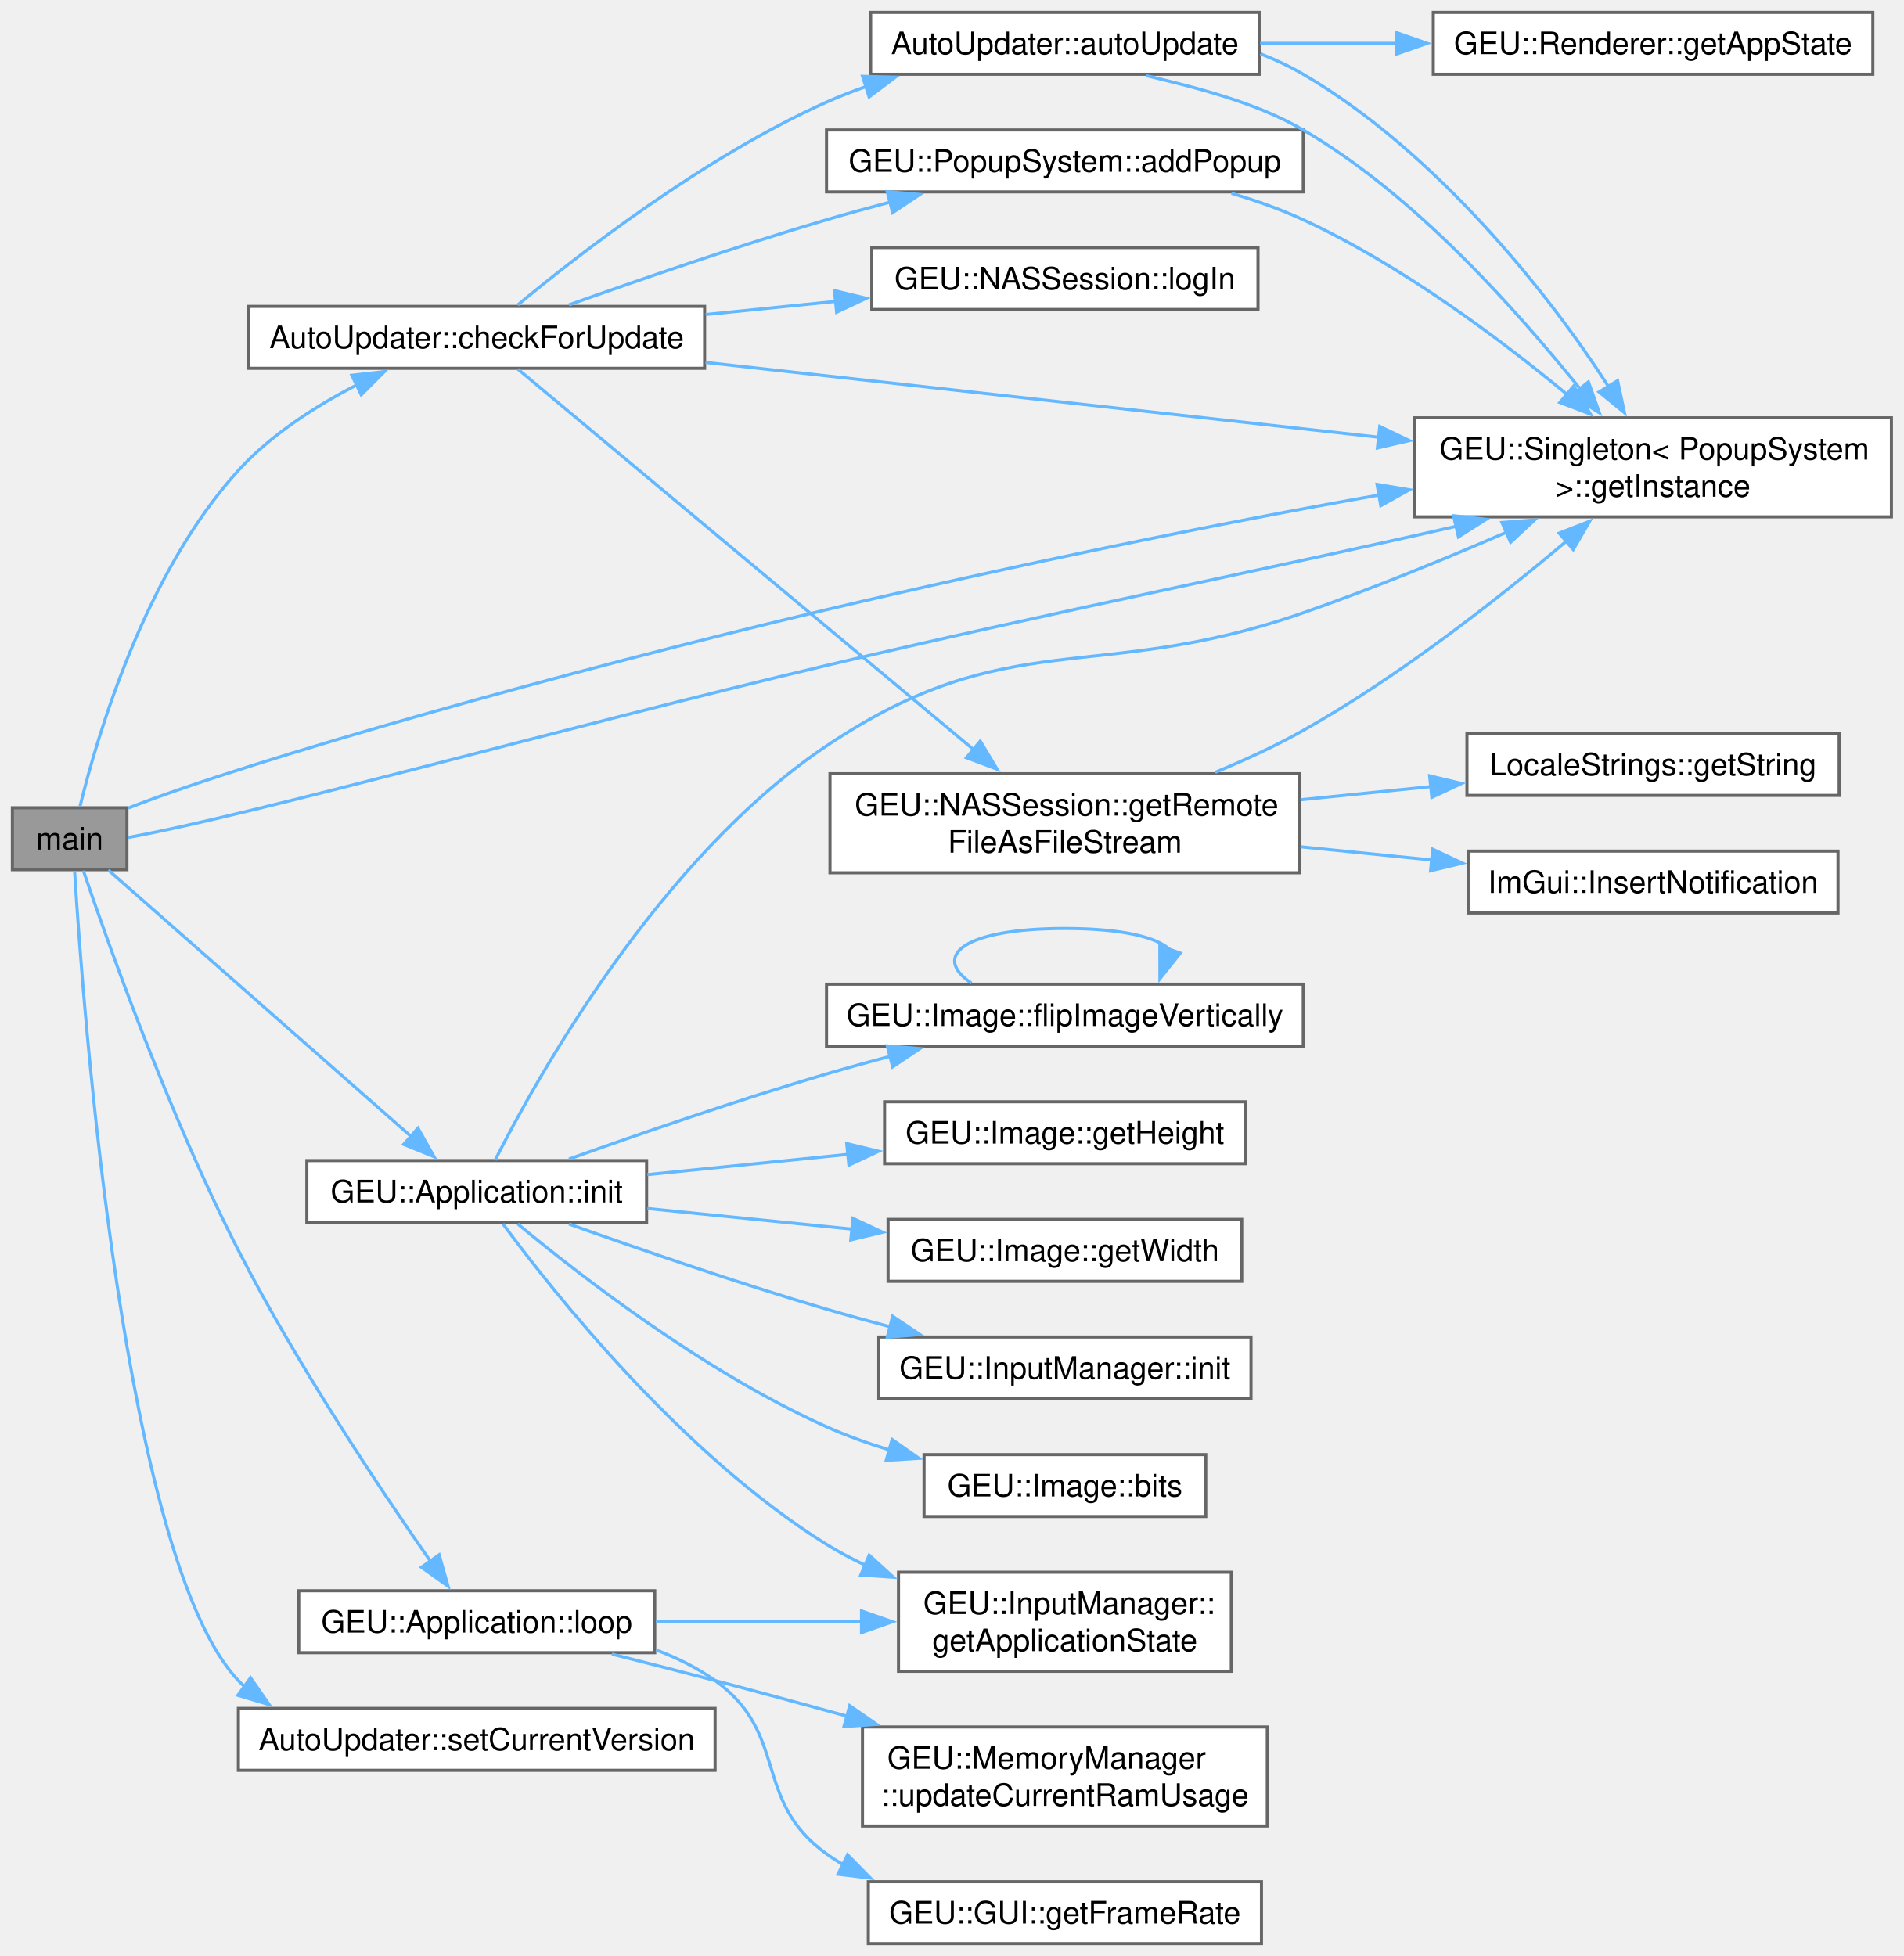
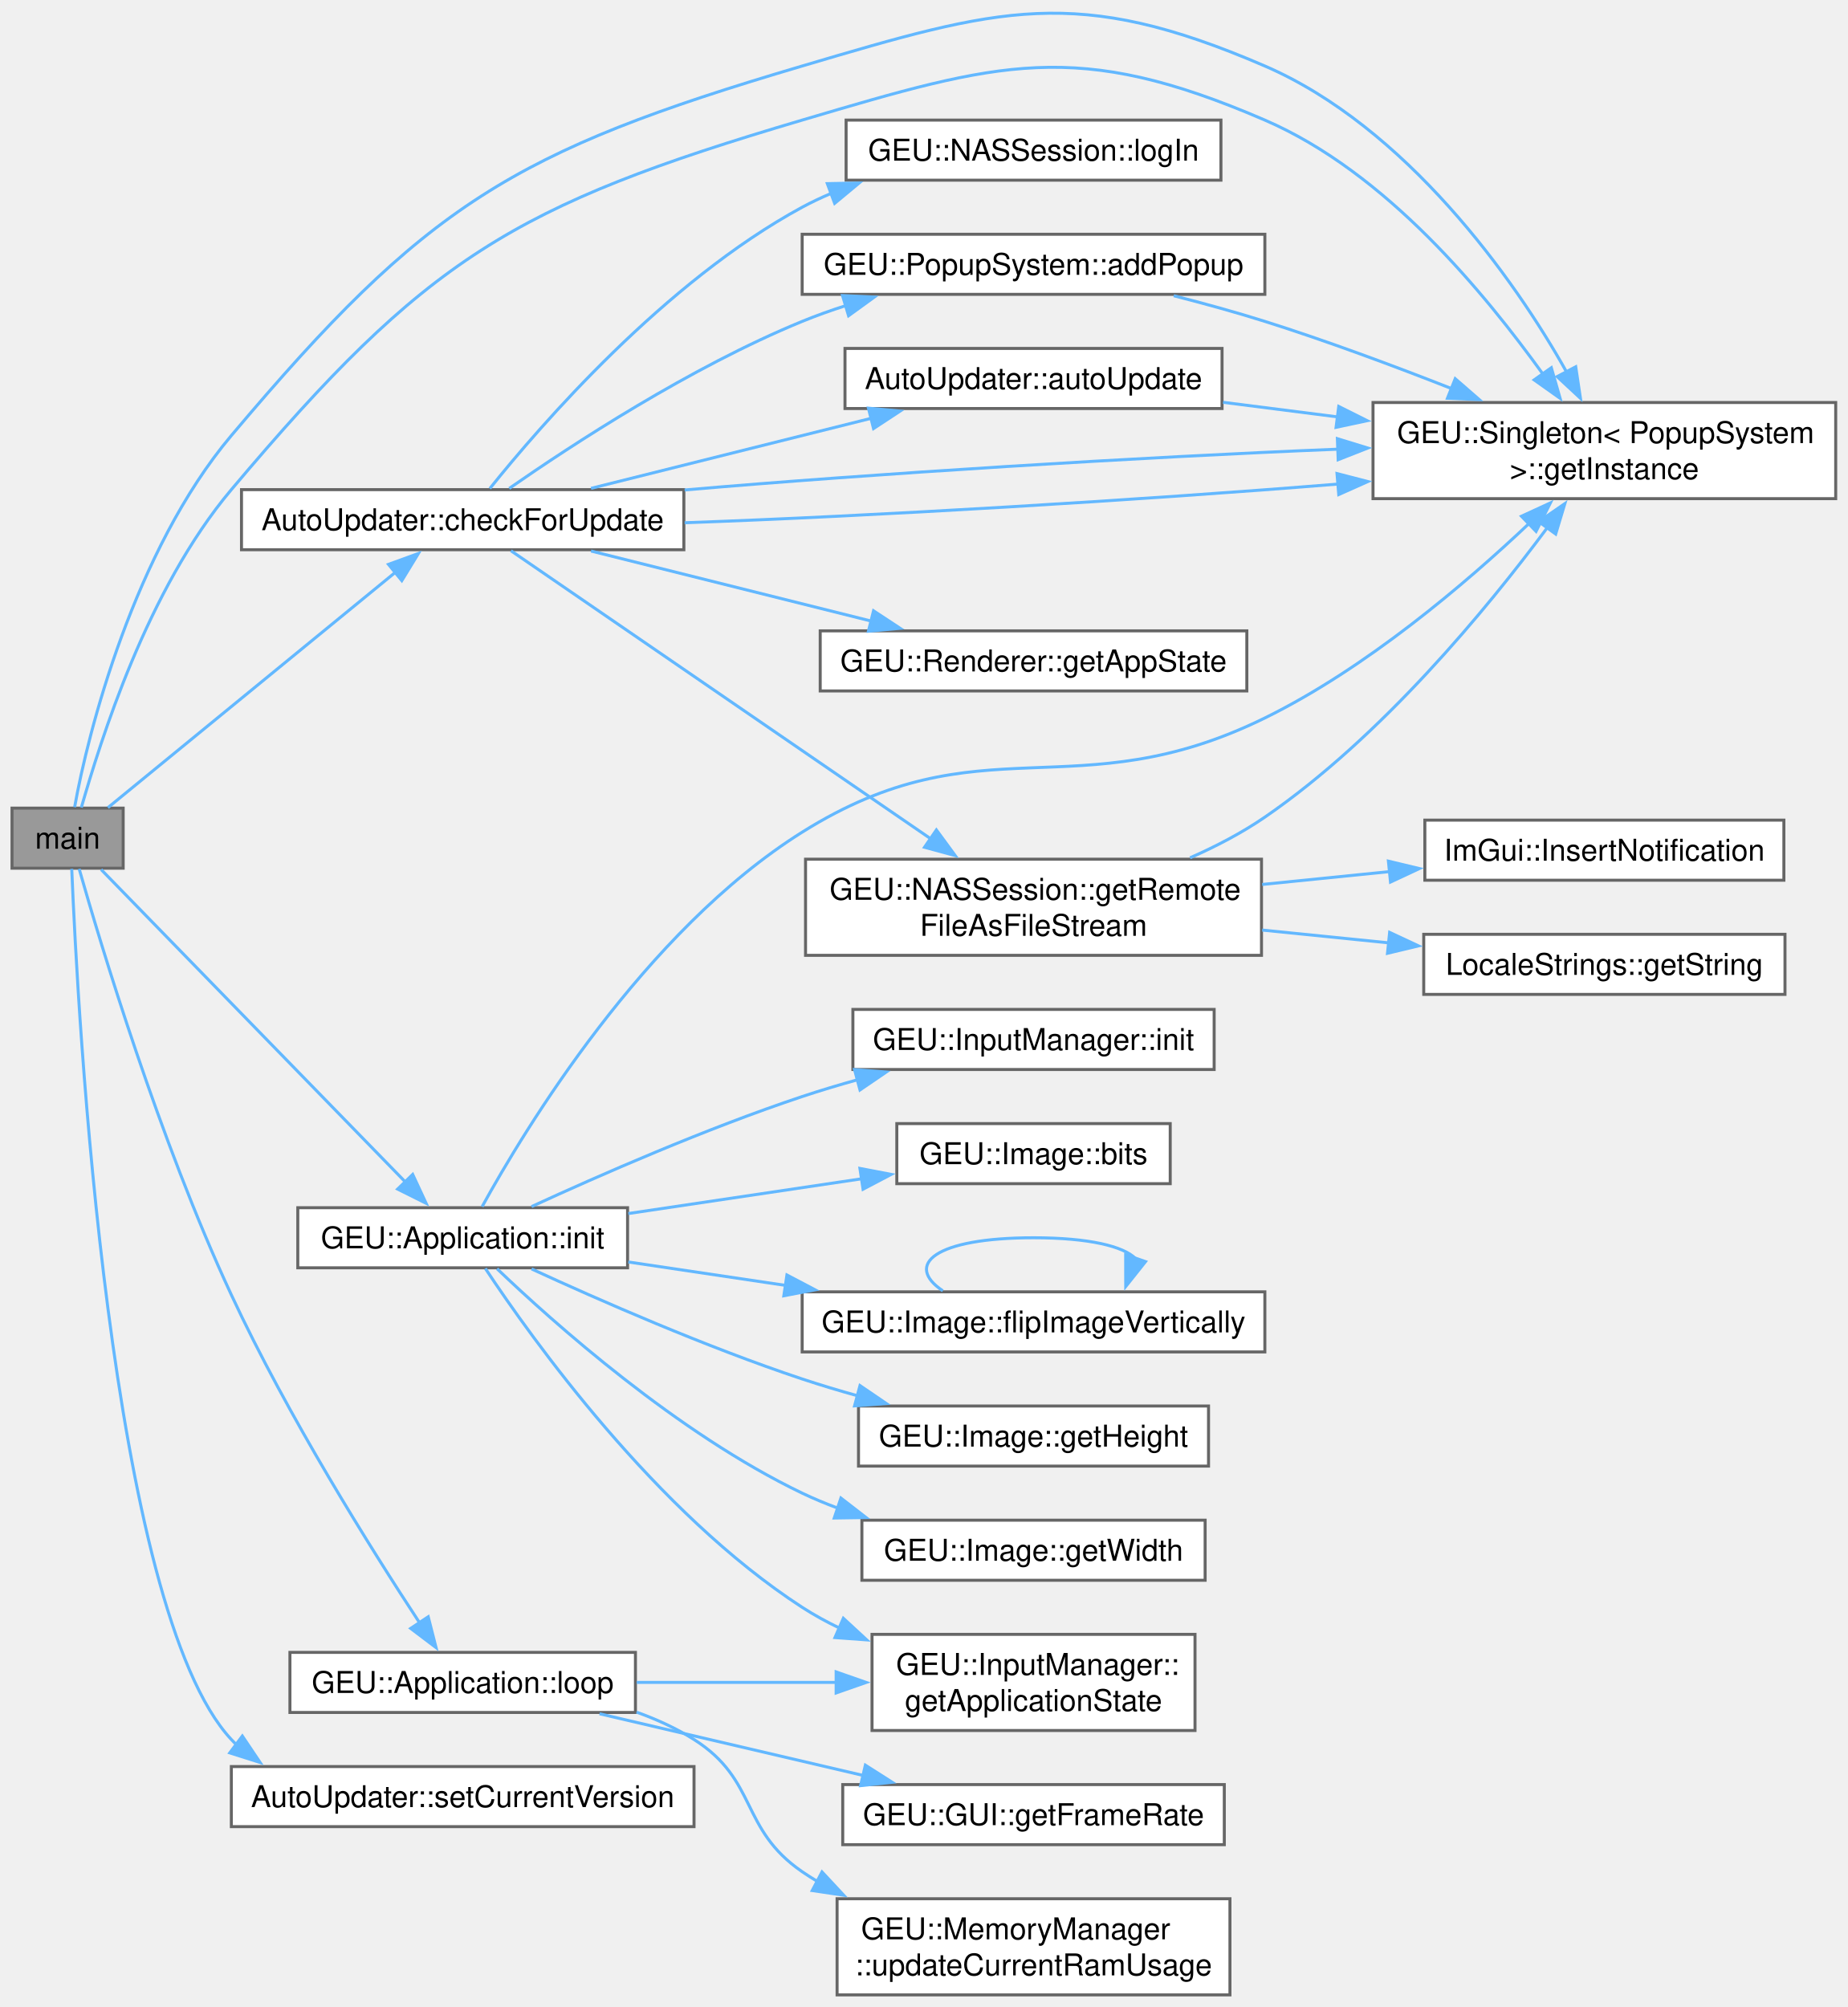
- <svg xmlns="http://www.w3.org/2000/svg" xmlns:xlink="http://www.w3.org/1999/xlink" width="615pt" height="632pt" viewBox="0.00 0.00 615.00 632.00">
-   <g id="graph0" class="graph" transform="scale(1 1) rotate(0) translate(4 628)">
+ <svg xmlns="http://www.w3.org/2000/svg" xmlns:xlink="http://www.w3.org/1999/xlink" width="615pt" height="668pt" viewBox="0.00 0.00 615.00 667.94">
+   <g id="graph0" class="graph" transform="scale(1 1) rotate(0) translate(4 663.94)">
    <g id="Node000001" class="node">
      <g id="a_Node000001">
        <a xlink:title=" ">
-           <polygon fill="#999999" stroke="#666666" points="37,-367 0,-367 0,-347 37,-347 37,-367" />
-           <text text-anchor="middle" x="18.5" y="-353.5" font-family="Helvetica,sans-Serif" font-size="10.00">main</text>
+           <polygon fill="#999999" stroke="#666666" points="37,-395 0,-395 0,-375 37,-375 37,-395" />
+           <text text-anchor="middle" x="18.5" y="-381.5" font-family="Helvetica,sans-Serif" font-size="10.00">main</text>
        </a>
      </g>
    </g>
    <g id="Node000002" class="node">
      <g id="a_Node000002">
-         <a xlink:href="../../da/d03/class_auto_updater.html#addbef684fb89817493a5bbc81c8ef36a" target="_top" xlink:title=" ">
-           <polygon fill="white" stroke="#666666" points="223.62,-529 76.38,-529 76.38,-509 223.62,-509 223.62,-529" />
-           <text text-anchor="middle" x="150" y="-515.5" font-family="Helvetica,sans-Serif" font-size="10.00">AutoUpdater::checkForUpdate</text>
+         <a xlink:href="../../da/d03/class_auto_updater.html#addbef684fb89817493a5bbc81c8ef36a" target="_top" xlink:title="Check for updates in the NAS server.">
+           <polygon fill="white" stroke="#666666" points="223.62,-501 76.38,-501 76.38,-481 223.62,-481 223.62,-501" />
+           <text text-anchor="middle" x="150" y="-487.5" font-family="Helvetica,sans-Serif" font-size="10.00">AutoUpdater::checkForUpdate</text>
        </a>
      </g>
    </g>
    <g id="edge1_Node000001_Node000002" class="edge">
      <g id="a_edge1_Node000001_Node000002">
        <a xlink:title=" ">
-           <path fill="none" stroke="#63b8ff" d="M21.84,-367.45C27.3,-389.79 42.78,-442.86 73,-476 83.58,-487.61 98.04,-496.86 111.51,-503.77" />
-           <polygon fill="#63b8ff" stroke="#63b8ff" points="109.65,-506.75 120.18,-507.93 112.68,-500.44 109.65,-506.75" />
+           <path fill="none" stroke="#63b8ff" d="M31.92,-395.16C54,-413.24 100.35,-451.18 127.64,-473.52" />
+           <polygon fill="#63b8ff" stroke="#63b8ff" points="125.3,-476.13 135.26,-479.75 129.74,-470.71 125.3,-476.13" />
        </a>
      </g>
    </g>
    <g id="Node000004" class="node">
      <g id="a_Node000004">
        <a xlink:href="../../d1/d01/class_g_e_u_1_1_singleton.html#a47c7e7c2110f4cc59c9ff1f5594c366e" target="_top" xlink:title=" ">
-           <polygon fill="white" stroke="#666666" points="607,-493 453,-493 453,-461 607,-461 607,-493" />
-           <text text-anchor="start" x="461" y="-479.5" font-family="Helvetica,sans-Serif" font-size="10.00">GEU::Singleton&lt; PopupSystem</text>
-           <text text-anchor="middle" x="530" y="-467.5" font-family="Helvetica,sans-Serif" font-size="10.00"> &gt;::getInstance</text>
+           <polygon fill="white" stroke="#666666" points="607,-530 453,-530 453,-498 607,-498 607,-530" />
+           <text text-anchor="start" x="461" y="-516.5" font-family="Helvetica,sans-Serif" font-size="10.00">GEU::Singleton&lt; PopupSystem</text>
+           <text text-anchor="middle" x="530" y="-504.5" font-family="Helvetica,sans-Serif" font-size="10.00"> &gt;::getInstance</text>
        </a>
      </g>
    </g>
    <g id="edge14_Node000001_Node000004" class="edge">
      <g id="a_edge14_Node000001_Node000004">
        <a xlink:title=" ">
-           <path fill="none" stroke="#63b8ff" d="M37.43,-357.42C77.63,-364.65 178.06,-392.9 263,-413 332.3,-429.4 412.4,-445.59 466.44,-457.96" />
-           <polygon fill="#63b8ff" stroke="#63b8ff" points="465.56,-461.35 476.09,-460.2 467.14,-454.53 465.56,-461.35" />
+           <path fill="none" stroke="#63b8ff" d="M23.07,-395.2C29.45,-417.2 44.86,-467.61 73,-501 137.83,-577.92 166.53,-595.5 263,-624 328.64,-643.39 354.17,-651.15 417,-624 457.59,-606.46 490.27,-566.17 509.63,-539.36" />
+           <polygon fill="#63b8ff" stroke="#63b8ff" points="512.35,-541.58 515.27,-531.4 506.63,-537.53 512.35,-541.58" />
        </a>
      </g>
    </g>
    <g id="edge15_Node000001_Node000004" class="edge">
      <g id="a_edge15_Node000001_Node000004">
        <a xlink:title=" ">
-           <path fill="none" stroke="#63b8ff" d="M37.43,-366.9C77.63,-382.65 178.06,-410.9 263,-431 322.32,-445.04 389.55,-458.92 441.59,-468.07" />
-           <polygon fill="#63b8ff" stroke="#63b8ff" points="440.84,-471.49 451.29,-469.75 442.04,-464.6 440.84,-471.49" />
+           <path fill="none" stroke="#63b8ff" d="M20.84,-395.31C25.22,-420.12 40.75,-480.74 73,-519 137.83,-595.92 166.53,-613.5 263,-642 328.64,-661.39 354.17,-669.15 417,-642 463.8,-621.78 500.08,-571.32 517.55,-539.92" />
+           <polygon fill="#63b8ff" stroke="#63b8ff" points="520.47,-541.89 522.04,-531.41 514.28,-538.62 520.47,-541.89" />
        </a>
      </g>
    </g>
    <g id="Node000011" class="node">
      <g id="a_Node000011">
        <a xlink:href="../../de/d04/class_g_e_u_1_1_application.html#a79b0c21bffd692c1552ebd9e4c90d984" target="_top" xlink:title=" ">
-           <polygon fill="white" stroke="#666666" points="204.88,-253 95.12,-253 95.12,-233 204.88,-233 204.88,-253" />
-           <text text-anchor="middle" x="150" y="-239.5" font-family="Helvetica,sans-Serif" font-size="10.00">GEU::Application::init</text>
+           <polygon fill="white" stroke="#666666" points="204.88,-262 95.12,-262 95.12,-242 204.88,-242 204.88,-262" />
+           <text text-anchor="middle" x="150" y="-248.5" font-family="Helvetica,sans-Serif" font-size="10.00">GEU::Application::init</text>
        </a>
      </g>
    </g>
    <g id="edge16_Node000001_Node000011" class="edge">
      <g id="a_edge16_Node000001_Node000011">
        <a xlink:title=" ">
-           <path fill="none" stroke="#63b8ff" d="M30.99,-346.88C53.02,-327.5 101.41,-284.89 128.9,-260.7" />
-           <polygon fill="#63b8ff" stroke="#63b8ff" points="131.02,-263.49 136.21,-254.26 126.39,-258.24 131.02,-263.49" />
+           <path fill="none" stroke="#63b8ff" d="M29.66,-374.56C51.6,-352.03 103.64,-298.59 131.18,-270.3" />
+           <polygon fill="#63b8ff" stroke="#63b8ff" points="133.36,-273.08 137.83,-263.47 128.35,-268.2 133.36,-273.08" />
        </a>
      </g>
    </g>
    <g id="Node000018" class="node">
      <g id="a_Node000018">
        <a xlink:href="../../de/d04/class_g_e_u_1_1_application.html#ace52a4bd41f167ea4a62c32afe85d61e" target="_top" xlink:title=" ">
          <polygon fill="white" stroke="#666666" points="207.5,-114 92.5,-114 92.5,-94 207.5,-94 207.5,-114" />
          <text text-anchor="middle" x="150" y="-100.5" font-family="Helvetica,sans-Serif" font-size="10.00">GEU::Application::loop</text>
        </a>
      </g>
    </g>
    <g id="edge25_Node000001_Node000018" class="edge">
      <g id="a_edge25_Node000001_Node000018">
        <a xlink:title=" ">
-           <path fill="none" stroke="#63b8ff" d="M22.92,-346.71C30.61,-324 50.41,-268.08 73,-224 91.92,-187.08 118.79,-146.86 135,-123.62" />
-           <polygon fill="#63b8ff" stroke="#63b8ff" points="137.86,-125.64 140.75,-115.45 132.13,-121.61 137.86,-125.64" />
+           <path fill="none" stroke="#63b8ff" d="M22.35,-374.77C29.44,-349.9 49.05,-284.49 73,-233 91.8,-192.58 119.52,-148.42 135.77,-123.67" />
+           <polygon fill="#63b8ff" stroke="#63b8ff" points="138.53,-125.85 141.14,-115.59 132.69,-121.98 138.53,-125.85" />
        </a>
      </g>
    </g>
    <g id="Node000021" class="node">
      <g id="a_Node000021">
        <a xlink:href="../../da/d03/class_auto_updater.html#aaae020aa50e70c0ba9583d36514e4bb6" target="_top" xlink:title=" ">
          <polygon fill="white" stroke="#666666" points="227,-76 73,-76 73,-56 227,-56 227,-76" />
          <text text-anchor="middle" x="150" y="-62.5" font-family="Helvetica,sans-Serif" font-size="10.00">AutoUpdater::setCurrentVersion</text>
        </a>
      </g>
    </g>
    <g id="edge29_Node000001_Node000021" class="edge">
      <g id="a_edge29_Node000001_Node000021">
        <a xlink:title=" ">
-           <path fill="none" stroke="#63b8ff" d="M20.09,-346.54C22.87,-301.42 36.03,-123.9 73,-85 73.72,-84.25 74.46,-83.52 75.23,-82.82" />
-           <polygon fill="#63b8ff" stroke="#63b8ff" points="76.93,-85.9 82.98,-77.21 72.83,-80.23 76.93,-85.9" />
+           <path fill="none" stroke="#63b8ff" d="M19.88,-374.78C21.83,-327.28 32.38,-128.5 73,-85 73.59,-84.37 74.2,-83.75 74.83,-83.16" />
+           <polygon fill="#63b8ff" stroke="#63b8ff" points="76.66,-86.16 82.57,-77.36 72.47,-80.55 76.66,-86.16" />
        </a>
      </g>
    </g>
    <g id="Node000003" class="node">
      <g id="a_Node000003">
        <a xlink:href="../../d9/d03/class_g_e_u_1_1_popup_system.html#ae812e21e62615fd347d33ee0ddb0cc82" target="_top" xlink:title=" ">
          <polygon fill="white" stroke="#666666" points="417,-586 263,-586 263,-566 417,-566 417,-586" />
          <text text-anchor="middle" x="340" y="-572.5" font-family="Helvetica,sans-Serif" font-size="10.00">GEU::PopupSystem::addPopup</text>
        </a>
      </g>
    </g>
    <g id="edge2_Node000002_Node000003" class="edge">
      <g id="a_edge2_Node000002_Node000003">
        <a xlink:title=" ">
-           <path fill="none" stroke="#63b8ff" d="M179.8,-529.5C202.3,-537.52 234.44,-548.6 263,-557 269.68,-558.96 276.73,-560.9 283.73,-562.75" />
-           <polygon fill="#63b8ff" stroke="#63b8ff" points="282.61,-566.07 293.16,-565.18 284.35,-559.29 282.61,-566.07" />
+           <path fill="none" stroke="#63b8ff" d="M165.5,-501.41C186.2,-515.81 225.82,-541.77 263,-557 267.66,-558.91 272.55,-560.66 277.53,-562.26" />
+           <polygon fill="#63b8ff" stroke="#63b8ff" points="276.43,-565.59 287.02,-565.1 278.44,-558.88 276.43,-565.59" />
+         </a>
+       </g>
+     </g>
+     <g id="edge7_Node000002_Node000004" class="edge">
+       <g id="a_edge7_Node000002_Node000004">
+         <a xlink:title=" ">
+           <path fill="none" stroke="#63b8ff" d="M223.88,-489.98C286.04,-492.16 375.56,-497.49 441.57,-502.88" />
+           <polygon fill="#63b8ff" stroke="#63b8ff" points="441.01,-506.35 451.27,-503.69 441.59,-499.37 441.01,-506.35" />
        </a>
      </g>
    </g>
    <g id="edge8_Node000002_Node000004" class="edge">
      <g id="a_edge8_Node000002_Node000004">
        <a xlink:title=" ">
-           <path fill="none" stroke="#63b8ff" d="M223.88,-510.9C286.04,-504 375.56,-494.05 441.57,-486.71" />
-           <polygon fill="#63b8ff" stroke="#63b8ff" points="441.72,-490.22 451.27,-485.64 440.95,-483.26 441.72,-490.22" />
+           <path fill="none" stroke="#63b8ff" d="M223.88,-500.89C286.04,-506.28 375.56,-511.84 441.57,-514.48" />
+           <polygon fill="#63b8ff" stroke="#63b8ff" points="441.14,-517.96 451.26,-514.85 441.4,-510.97 441.14,-517.96" />
        </a>
      </g>
    </g>
    <g id="Node000005" class="node">
      <g id="a_Node000005">
-         <a xlink:href="../../da/d03/class_auto_updater.html#ace78c32abf470219b575b901d02caa68" target="_top" xlink:title=" ">
-           <polygon fill="white" stroke="#666666" points="402.75,-624 277.25,-624 277.25,-604 402.75,-604 402.75,-624" />
-           <text text-anchor="middle" x="340" y="-610.5" font-family="Helvetica,sans-Serif" font-size="10.00">AutoUpdater::autoUpdate</text>
+         <a xlink:href="../../da/d03/class_auto_updater.html#aa0e4266bfedd43d517ef032ee81b3e26" target="_top" xlink:title="Download the new version and replace the current executable.">
+           <polygon fill="white" stroke="#666666" points="402.75,-548 277.25,-548 277.25,-528 402.75,-528 402.75,-548" />
+           <text text-anchor="middle" x="340" y="-534.5" font-family="Helvetica,sans-Serif" font-size="10.00">AutoUpdater::autoUpdate</text>
        </a>
      </g>
    </g>
    <g id="edge4_Node000002_Node000005" class="edge">
      <g id="a_edge4_Node000002_Node000005">
        <a xlink:title=" ">
-           <path fill="none" stroke="#63b8ff" d="M163.23,-529.46C182.94,-545.81 223.53,-577.35 263,-595 267.07,-596.82 271.35,-598.49 275.71,-600.01" />
-           <polygon fill="#63b8ff" stroke="#63b8ff" points="274.63,-603.34 285.23,-603.04 276.76,-596.67 274.63,-603.34" />
+           <path fill="none" stroke="#63b8ff" d="M192.72,-501.43C220.25,-508.31 256.55,-517.39 286.11,-524.78" />
+           <polygon fill="#63b8ff" stroke="#63b8ff" points="285.05,-528.12 295.6,-527.15 286.75,-521.33 285.05,-528.12" />
+         </a>
+       </g>
+     </g>
+     <g id="Node000006" class="node">
+       <g id="a_Node000006">
+         <a xlink:href="../../de/d04/class_g_e_u_1_1_renderer.html#acf876917d24a55f8ac66a9476c309406" target="_top" xlink:title=" ">
+           <polygon fill="white" stroke="#666666" points="411,-454 269,-454 269,-434 411,-434 411,-454" />
+           <text text-anchor="middle" x="340" y="-440.5" font-family="Helvetica,sans-Serif" font-size="10.00">GEU::Renderer::getAppState</text>
+         </a>
+       </g>
+     </g>
+     <g id="edge6_Node000002_Node000006" class="edge">
+       <g id="a_edge6_Node000002_Node000006">
+         <a xlink:title=" ">
+           <path fill="none" stroke="#63b8ff" d="M192.72,-480.57C220.25,-473.69 256.55,-464.61 286.11,-457.22" />
+           <polygon fill="#63b8ff" stroke="#63b8ff" points="286.75,-460.67 295.6,-454.85 285.05,-453.88 286.75,-460.67" />
        </a>
      </g>
    </g>
    <g id="Node000007" class="node">
      <g id="a_Node000007">
        <a xlink:href="../../d2/d03/class_g_e_u_1_1_n_a_s_session.html#aab7e02581d64801797d4e1799c0a4137" target="_top" xlink:title="Downloads remote file to a string.">
          <polygon fill="white" stroke="#666666" points="415.88,-378 264.12,-378 264.12,-346 415.88,-346 415.88,-378" />
          <text text-anchor="start" x="272.12" y="-364.5" font-family="Helvetica,sans-Serif" font-size="10.00">GEU::NASSession::getRemote</text>
          <text text-anchor="middle" x="340" y="-352.5" font-family="Helvetica,sans-Serif" font-size="10.00">FileAsFileStream</text>
        </a>
      </g>
    </g>
    <g id="edge9_Node000002_Node000007" class="edge">
      <g id="a_edge9_Node000002_Node000007">
        <a xlink:title=" ">
-           <path fill="none" stroke="#63b8ff" d="M163.34,-508.7C193.02,-483.91 269.04,-420.43 310.68,-385.65" />
-           <polygon fill="#63b8ff" stroke="#63b8ff" points="312.66,-388.55 318.1,-379.46 308.18,-383.18 312.66,-388.55" />
+           <path fill="none" stroke="#63b8ff" d="M166.07,-480.66C196.24,-459.96 264.69,-412.99 305.85,-384.75" />
+           <polygon fill="#63b8ff" stroke="#63b8ff" points="307.67,-387.74 313.94,-379.2 303.71,-381.97 307.67,-387.74" />
        </a>
      </g>
    </g>
    <g id="Node000010" class="node">
      <g id="a_Node000010">
        <a xlink:href="../../d2/d03/class_g_e_u_1_1_n_a_s_session.html#a865fbe49cfb77213703237ce479c33f6" target="_top" xlink:title="Handles NAS login API request.">
-           <polygon fill="white" stroke="#666666" points="402.38,-548 277.62,-548 277.62,-528 402.38,-528 402.38,-548" />
-           <text text-anchor="middle" x="340" y="-534.5" font-family="Helvetica,sans-Serif" font-size="10.00">GEU::NASSession::logIn</text>
+           <polygon fill="white" stroke="#666666" points="402.38,-624 277.62,-624 277.62,-604 402.38,-604 402.38,-624" />
+           <text text-anchor="middle" x="340" y="-610.5" font-family="Helvetica,sans-Serif" font-size="10.00">GEU::NASSession::logIn</text>
        </a>
      </g>
    </g>
    <g id="edge13_Node000002_Node000010" class="edge">
      <g id="a_edge13_Node000002_Node000010">
        <a xlink:title=" ">
-           <path fill="none" stroke="#63b8ff" d="M223.95,-526.37C237.74,-527.77 252.17,-529.22 265.96,-530.62" />
-           <polygon fill="#63b8ff" stroke="#63b8ff" points="265.56,-534.1 275.86,-531.62 266.26,-527.13 265.56,-534.1" />
+           <path fill="none" stroke="#63b8ff" d="M159.04,-501.38C175.91,-522.42 217.28,-570.22 263,-595 266.07,-596.66 269.29,-598.18 272.59,-599.58" />
+           <polygon fill="#63b8ff" stroke="#63b8ff" points="271.37,-602.85 281.96,-603.06 273.81,-596.29 271.37,-602.85" />
        </a>
      </g>
    </g>
    <g id="edge3_Node000003_Node000004" class="edge">
      <g id="a_edge3_Node000003_Node000004">
        <a xlink:title=" ">
-           <path fill="none" stroke="#63b8ff" d="M393.81,-565.54C401.75,-563.19 409.71,-560.36 417,-557 448.7,-542.36 480.7,-518.37 502.33,-500.47" />
-           <polygon fill="#63b8ff" stroke="#63b8ff" points="504.39,-503.31 509.78,-494.19 499.88,-497.96 504.39,-503.31" />
-         </a>
-       </g>
-     </g>
-     <g id="edge6_Node000005_Node000004" class="edge">
-       <g id="a_edge6_Node000005_Node000004">
-         <a xlink:title=" ">
-           <path fill="none" stroke="#63b8ff" d="M366.31,-603.55C381.77,-599.82 401.49,-595.05 417,-586 453.77,-564.54 486.07,-527.44 506.42,-502.4" />
-           <polygon fill="#63b8ff" stroke="#63b8ff" points="509.13,-504.61 512.67,-494.62 503.67,-500.23 509.13,-504.61" />
-         </a>
-       </g>
-     </g>
-     <g id="edge7_Node000005_Node000004" class="edge">
-       <g id="a_edge7_Node000005_Node000004">
-         <a xlink:title=" ">
-           <path fill="none" stroke="#63b8ff" d="M403.15,-610.62C407.98,-608.74 412.65,-606.54 417,-604 459.99,-578.91 496.87,-532.45 515.67,-502.99" />
-           <polygon fill="#63b8ff" stroke="#63b8ff" points="518.55,-505 520.77,-494.64 512.57,-501.35 518.55,-505" />
-         </a>
-       </g>
-     </g>
-     <g id="Node000006" class="node">
-       <g id="a_Node000006">
-         <a xlink:href="../../de/d04/class_g_e_u_1_1_renderer.html#acf876917d24a55f8ac66a9476c309406" target="_top" xlink:title=" ">
-           <polygon fill="white" stroke="#666666" points="601,-624 459,-624 459,-604 601,-604 601,-624" />
-           <text text-anchor="middle" x="530" y="-610.5" font-family="Helvetica,sans-Serif" font-size="10.00">GEU::Renderer::getAppState</text>
-         </a>
-       </g>
-     </g>
-     <g id="edge5_Node000005_Node000006" class="edge">
-       <g id="a_edge5_Node000005_Node000006">
-         <a xlink:title=" ">
-           <path fill="none" stroke="#63b8ff" d="M403.08,-614C417.23,-614 432.47,-614 447.3,-614" />
-           <polygon fill="#63b8ff" stroke="#63b8ff" points="447.02,-617.5 457.02,-614 447.02,-610.5 447.02,-617.5" />
+           <path fill="none" stroke="#63b8ff" d="M386.67,-565.54C396.72,-562.97 407.27,-560.07 417,-557 437.6,-550.5 459.89,-542.2 479.13,-534.64" />
+           <polygon fill="#63b8ff" stroke="#63b8ff" points="480.36,-537.92 488.36,-530.97 477.77,-531.41 480.36,-537.92" />
+         </a>
+       </g>
+     </g>
+     <g id="edge5_Node000005_Node000004" class="edge">
+       <g id="a_edge5_Node000005_Node000004">
+         <a xlink:title=" ">
+           <path fill="none" stroke="#63b8ff" d="M403.08,-530.07C415.32,-528.51 428.38,-526.84 441.29,-525.2" />
+           <polygon fill="#63b8ff" stroke="#63b8ff" points="441.59,-528.69 451.06,-523.95 440.7,-521.74 441.59,-528.69" />
        </a>
      </g>
    </g>
    <g id="edge10_Node000007_Node000004" class="edge">
      <g id="a_edge10_Node000007_Node000004">
        <a xlink:title=" ">
-           <path fill="none" stroke="#63b8ff" d="M388.55,-378.45C398.19,-382.43 408.1,-386.99 417,-392 448.09,-409.49 480.17,-434.71 501.99,-453.13" />
-           <polygon fill="#63b8ff" stroke="#63b8ff" points="499.66,-455.74 509.53,-459.59 504.21,-450.43 499.66,-455.74" />
+           <path fill="none" stroke="#63b8ff" d="M392.1,-378.46C400.76,-382.27 409.4,-386.78 417,-392 455.83,-418.68 490.84,-461.2 511.01,-488.34" />
+           <polygon fill="#63b8ff" stroke="#63b8ff" points="508.14,-490.34 516.86,-496.36 513.8,-486.22 508.14,-490.34" />
        </a>
      </g>
    </g>
    <g id="Node000008" class="node">
      <g id="a_Node000008">
        <a xlink:href="../../d2/d04/class_locale_strings.html#ac66087ac25e72051ea7b5bf3d00dd71f" target="_top" xlink:title=" ">
-           <polygon fill="white" stroke="#666666" points="590.12,-391 469.88,-391 469.88,-371 590.12,-371 590.12,-391" />
-           <text text-anchor="middle" x="530" y="-377.5" font-family="Helvetica,sans-Serif" font-size="10.00">LocaleStrings::getString</text>
+           <polygon fill="white" stroke="#666666" points="590.12,-353 469.88,-353 469.88,-333 590.12,-333 590.12,-353" />
+           <text text-anchor="middle" x="530" y="-339.5" font-family="Helvetica,sans-Serif" font-size="10.00">LocaleStrings::getString</text>
        </a>
      </g>
    </g>
    <g id="edge11_Node000007_Node000008" class="edge">
      <g id="a_edge11_Node000007_Node000008">
        <a xlink:title=" ">
-           <path fill="none" stroke="#63b8ff" d="M416.11,-369.59C430.02,-371 444.49,-372.46 458.26,-373.85" />
-           <polygon fill="#63b8ff" stroke="#63b8ff" points="457.82,-377.32 468.13,-374.85 458.53,-370.36 457.82,-377.32" />
+           <path fill="none" stroke="#63b8ff" d="M416.11,-354.41C430.02,-353 444.49,-351.54 458.26,-350.15" />
+           <polygon fill="#63b8ff" stroke="#63b8ff" points="458.53,-353.64 468.13,-349.15 457.82,-346.68 458.53,-353.64" />
        </a>
      </g>
    </g>
    <g id="Node000009" class="node">
      <g id="a_Node000009">
        <a xlink:href="../../df/d03/namespace_im_gui.html#accd100b531b171ee1a63232f9f5916fc" target="_top" xlink:title=" ">
-           <polygon fill="white" stroke="#666666" points="589.75,-353 470.25,-353 470.25,-333 589.75,-333 589.75,-353" />
-           <text text-anchor="middle" x="530" y="-339.5" font-family="Helvetica,sans-Serif" font-size="10.00">ImGui::InsertNotification</text>
+           <polygon fill="white" stroke="#666666" points="589.75,-391 470.25,-391 470.25,-371 589.75,-371 589.75,-391" />
+           <text text-anchor="middle" x="530" y="-377.5" font-family="Helvetica,sans-Serif" font-size="10.00">ImGui::InsertNotification</text>
        </a>
      </g>
    </g>
    <g id="edge12_Node000007_Node000009" class="edge">
      <g id="a_edge12_Node000007_Node000009">
        <a xlink:title=" ">
-           <path fill="none" stroke="#63b8ff" d="M416.11,-354.41C430.1,-353 444.66,-351.52 458.5,-350.13" />
-           <polygon fill="#63b8ff" stroke="#63b8ff" points="458.82,-353.61 468.42,-349.12 458.12,-346.65 458.82,-353.61" />
+           <path fill="none" stroke="#63b8ff" d="M416.11,-369.59C430.1,-371 444.66,-372.48 458.5,-373.87" />
+           <polygon fill="#63b8ff" stroke="#63b8ff" points="458.12,-377.35 468.42,-374.88 458.82,-370.39 458.12,-377.35" />
        </a>
      </g>
    </g>
    <g id="edge22_Node000011_Node000004" class="edge">
      <g id="a_edge22_Node000011_Node000004">
        <a xlink:title=" ">
-           <path fill="none" stroke="#63b8ff" d="M155.95,-253.17C169.31,-279.56 208.82,-350.65 263,-387 322.01,-426.6 349.88,-406.65 417,-430 438.95,-437.64 462.75,-447.41 482.75,-456.06" />
-           <polygon fill="#63b8ff" stroke="#63b8ff" points="481.18,-459.19 491.74,-459.99 483.98,-452.78 481.18,-459.19" />
+           <path fill="none" stroke="#63b8ff" d="M156.47,-262.36C170.5,-287.87 210.37,-354 263,-387 322.73,-424.45 353.73,-393.91 417,-425 450.7,-441.56 483.65,-469.59 504.99,-489.78" />
+           <polygon fill="#63b8ff" stroke="#63b8ff" points="502.41,-492.15 512.03,-496.58 507.27,-487.11 502.41,-492.15" />
        </a>
      </g>
    </g>
    <g id="Node000012" class="node">
      <g id="a_Node000012">
        <a xlink:href="../../d8/d01/class_g_e_u_1_1_image.html#ad8c64d59af4fc9469b001a38f6d1cca9" target="_top" xlink:title=" ">
-           <polygon fill="white" stroke="#666666" points="385.5,-158 294.5,-158 294.5,-138 385.5,-138 385.5,-158" />
-           <text text-anchor="middle" x="340" y="-144.5" font-family="Helvetica,sans-Serif" font-size="10.00">GEU::Image::bits</text>
+           <polygon fill="white" stroke="#666666" points="385.5,-290 294.5,-290 294.5,-270 385.5,-270 385.5,-290" />
+           <text text-anchor="middle" x="340" y="-276.5" font-family="Helvetica,sans-Serif" font-size="10.00">GEU::Image::bits</text>
        </a>
      </g>
    </g>
    <g id="edge17_Node000011_Node000012" class="edge">
      <g id="a_edge17_Node000011_Node000012">
        <a xlink:title=" ">
-           <path fill="none" stroke="#63b8ff" d="M163.23,-232.54C182.94,-216.19 223.53,-184.65 263,-167 269.44,-164.12 276.38,-161.63 283.37,-159.49" />
-           <polygon fill="#63b8ff" stroke="#63b8ff" points="284.18,-162.89 292.85,-156.81 282.28,-156.16 284.18,-162.89" />
+           <path fill="none" stroke="#63b8ff" d="M205.13,-260.06C229.47,-263.69 258.2,-267.97 282.79,-271.63" />
+           <polygon fill="#63b8ff" stroke="#63b8ff" points="282.22,-275.08 292.63,-273.09 283.26,-268.16 282.22,-275.08" />
        </a>
      </g>
    </g>
    <g id="Node000013" class="node">
      <g id="a_Node000013">
        <a xlink:href="../../d8/d01/class_g_e_u_1_1_image.html#a11d5e92ff1b87f268284ba8dde4d35e6" target="_top" xlink:title=" ">
-           <polygon fill="white" stroke="#666666" points="417,-310 263,-310 263,-290 417,-290 417,-310" />
-           <text text-anchor="middle" x="340" y="-296.5" font-family="Helvetica,sans-Serif" font-size="10.00">GEU::Image::flipImageVertically</text>
+           <polygon fill="white" stroke="#666666" points="417,-234 263,-234 263,-214 417,-214 417,-234" />
+           <text text-anchor="middle" x="340" y="-220.5" font-family="Helvetica,sans-Serif" font-size="10.00">GEU::Image::flipImageVertically</text>
        </a>
      </g>
    </g>
    <g id="edge18_Node000011_Node000013" class="edge">
      <g id="a_edge18_Node000011_Node000013">
        <a xlink:title=" ">
-           <path fill="none" stroke="#63b8ff" d="M179.8,-253.5C202.3,-261.52 234.44,-272.6 263,-281 269.68,-282.96 276.73,-284.9 283.73,-286.75" />
-           <polygon fill="#63b8ff" stroke="#63b8ff" points="282.61,-290.07 293.16,-289.18 284.35,-283.29 282.61,-290.07" />
+           <path fill="none" stroke="#63b8ff" d="M205.13,-243.94C221.49,-241.5 239.83,-238.77 257.56,-236.13" />
+           <polygon fill="#63b8ff" stroke="#63b8ff" points="257.92,-239.61 267.3,-234.68 256.89,-232.69 257.92,-239.61" />
        </a>
      </g>
    </g>
    <g id="Node000014" class="node">
      <g id="a_Node000014">
        <a xlink:href="../../d9/d05/class_g_e_u_1_1_input_manager.html#af2ea72a4bd53eb6f69a5c873e4c22017" target="_top" xlink:title=" ">
          <polygon fill="white" stroke="#666666" points="393.75,-120 286.25,-120 286.25,-88 393.75,-88 393.75,-120" />
          <text text-anchor="start" x="294.25" y="-106.5" font-family="Helvetica,sans-Serif" font-size="10.00">GEU::InputManager::</text>
          <text text-anchor="middle" x="340" y="-94.5" font-family="Helvetica,sans-Serif" font-size="10.00">getApplicationState</text>
        </a>
      </g>
    </g>
    <g id="edge20_Node000011_Node000014" class="edge">
      <g id="a_edge20_Node000011_Node000014">
        <a xlink:title=" ">
-           <path fill="none" stroke="#63b8ff" d="M158.46,-232.56C174.86,-210.33 216.34,-158 263,-129 266.98,-126.53 271.23,-124.27 275.62,-122.22" />
-           <polygon fill="#63b8ff" stroke="#63b8ff" points="276.79,-125.52 284.62,-118.38 274.05,-119.08 276.79,-125.52" />
+           <path fill="none" stroke="#63b8ff" d="M157.54,-241.78C173.02,-218.39 214.28,-160.57 263,-129 266.93,-126.45 271.15,-124.14 275.51,-122.05" />
+           <polygon fill="#63b8ff" stroke="#63b8ff" points="276.7,-125.35 284.48,-118.16 273.91,-118.93 276.7,-125.35" />
        </a>
      </g>
    </g>
    <g id="Node000015" class="node">
      <g id="a_Node000015">
        <a xlink:href="../../d8/d01/class_g_e_u_1_1_image.html#a382c634b44f2871503f3e46d6e622010" target="_top" xlink:title=" ">
-           <polygon fill="white" stroke="#666666" points="398.25,-272 281.75,-272 281.75,-252 398.25,-252 398.25,-272" />
-           <text text-anchor="middle" x="340" y="-258.5" font-family="Helvetica,sans-Serif" font-size="10.00">GEU::Image::getHeight</text>
+           <polygon fill="white" stroke="#666666" points="398.25,-196 281.75,-196 281.75,-176 398.25,-176 398.25,-196" />
+           <text text-anchor="middle" x="340" y="-182.5" font-family="Helvetica,sans-Serif" font-size="10.00">GEU::Image::getHeight</text>
        </a>
      </g>
    </g>
    <g id="edge21_Node000011_Node000015" class="edge">
      <g id="a_edge21_Node000011_Node000015">
        <a xlink:title=" ">
-           <path fill="none" stroke="#63b8ff" d="M205.13,-248.47C225.35,-250.51 248.61,-252.86 270,-255.03" />
-           <polygon fill="#63b8ff" stroke="#63b8ff" points="269.52,-258.5 279.82,-256.02 270.22,-251.53 269.52,-258.5" />
+           <path fill="none" stroke="#63b8ff" d="M172.93,-241.62C195.24,-231.35 230.99,-215.65 263,-205 269.04,-202.99 275.4,-201.08 281.78,-199.31" />
+           <polygon fill="#63b8ff" stroke="#63b8ff" points="282.24,-202.8 291,-196.83 280.43,-196.04 282.24,-202.8" />
        </a>
      </g>
    </g>
    <g id="Node000016" class="node">
      <g id="a_Node000016">
        <a xlink:href="../../d8/d01/class_g_e_u_1_1_image.html#a32f6f1c2cf20229da85e05a4ff2d272d" target="_top" xlink:title=" ">
-           <polygon fill="white" stroke="#666666" points="397.12,-234 282.88,-234 282.88,-214 397.12,-214 397.12,-234" />
-           <text text-anchor="middle" x="340" y="-220.5" font-family="Helvetica,sans-Serif" font-size="10.00">GEU::Image::getWidth</text>
+           <polygon fill="white" stroke="#666666" points="397.12,-158 282.88,-158 282.88,-138 397.12,-138 397.12,-158" />
+           <text text-anchor="middle" x="340" y="-144.5" font-family="Helvetica,sans-Serif" font-size="10.00">GEU::Image::getWidth</text>
        </a>
      </g>
    </g>
    <g id="edge23_Node000011_Node000016" class="edge">
      <g id="a_edge23_Node000011_Node000016">
        <a xlink:title=" ">
-           <path fill="none" stroke="#63b8ff" d="M205.13,-237.53C225.82,-235.44 249.67,-233.03 271.46,-230.83" />
-           <polygon fill="#63b8ff" stroke="#63b8ff" points="271.54,-234.34 281.14,-229.85 270.83,-227.37 271.54,-234.34" />
+           <path fill="none" stroke="#63b8ff" d="M161.45,-241.68C180.18,-223.77 221.4,-186.95 263,-167 266.78,-165.19 270.75,-163.54 274.81,-162.03" />
+           <polygon fill="#63b8ff" stroke="#63b8ff" points="275.89,-165.36 284.27,-158.88 273.67,-158.72 275.89,-165.36" />
        </a>
      </g>
    </g>
    <g id="Node000017" class="node">
      <g id="a_Node000017">
        <a xlink:href="../../d9/d05/class_g_e_u_1_1_input_manager.html#acddb82f6e1cd4654b4e708f24f8be001" target="_top" xlink:title=" ">
-           <polygon fill="white" stroke="#666666" points="400.12,-196 279.88,-196 279.88,-176 400.12,-176 400.12,-196" />
-           <text text-anchor="middle" x="340" y="-182.5" font-family="Helvetica,sans-Serif" font-size="10.00">GEU::InputManager::init</text>
+           <polygon fill="white" stroke="#666666" points="400.12,-328 279.88,-328 279.88,-308 400.12,-308 400.12,-328" />
+           <text text-anchor="middle" x="340" y="-314.5" font-family="Helvetica,sans-Serif" font-size="10.00">GEU::InputManager::init</text>
        </a>
      </g>
    </g>
    <g id="edge24_Node000011_Node000017" class="edge">
      <g id="a_edge24_Node000011_Node000017">
        <a xlink:title=" ">
-           <path fill="none" stroke="#63b8ff" d="M179.8,-232.5C202.3,-224.48 234.44,-213.4 263,-205 269.68,-203.04 276.73,-201.1 283.73,-199.25" />
-           <polygon fill="#63b8ff" stroke="#63b8ff" points="284.35,-202.71 293.16,-196.82 282.61,-195.93 284.35,-202.71" />
+           <path fill="none" stroke="#63b8ff" d="M172.93,-262.38C195.24,-272.65 230.99,-288.35 263,-299 269.04,-301.01 275.4,-302.92 281.78,-304.69" />
+           <polygon fill="#63b8ff" stroke="#63b8ff" points="280.43,-307.96 291,-307.17 282.24,-301.2 280.43,-307.96" />
        </a>
      </g>
    </g>
    <g id="edge19_Node000013_Node000013" class="edge">
      <g id="a_edge19_Node000013_Node000013">
        <a xlink:title=" ">
-           <path fill="none" stroke="#63b8ff" d="M309.81,-310.34C296.91,-318.98 306.97,-328 340,-328 358.58,-328 369.89,-325.14 373.94,-321.11" />
-           <polygon fill="#63b8ff" stroke="#63b8ff" points="377.28,-320.06 370.69,-311.77 370.67,-322.36 377.28,-320.06" />
+           <path fill="none" stroke="#63b8ff" d="M309.81,-234.34C296.91,-242.98 306.97,-252 340,-252 358.58,-252 369.89,-249.14 373.94,-245.11" />
+           <polygon fill="#63b8ff" stroke="#63b8ff" points="377.28,-244.06 370.69,-235.77 370.67,-246.36 377.28,-244.06" />
        </a>
      </g>
    </g>
    <g id="edge26_Node000018_Node000014" class="edge">
      <g id="a_edge26_Node000018_Node000014">
        <a xlink:title=" ">
          <path fill="none" stroke="#63b8ff" d="M207.92,-104C228.89,-104 252.81,-104 274.41,-104" />
          <polygon fill="#63b8ff" stroke="#63b8ff" points="274.3,-107.5 284.3,-104 274.3,-100.5 274.3,-107.5" />
        </a>
      </g>
    </g>
    <g id="Node000019" class="node">
      <g id="a_Node000019">
        <a xlink:href="../../de/d06/class_g_e_u_1_1_g_u_i.html#a8dc3b435e68148c79094024ab3e122bc" target="_top" xlink:title=" ">
-           <polygon fill="white" stroke="#666666" points="403.5,-20 276.5,-20 276.5,0 403.5,0 403.5,-20" />
-           <text text-anchor="middle" x="340" y="-6.5" font-family="Helvetica,sans-Serif" font-size="10.00">GEU::GUI::getFrameRate</text>
+           <polygon fill="white" stroke="#666666" points="403.5,-70 276.5,-70 276.5,-50 403.5,-50 403.5,-70" />
+           <text text-anchor="middle" x="340" y="-56.5" font-family="Helvetica,sans-Serif" font-size="10.00">GEU::GUI::getFrameRate</text>
        </a>
      </g>
    </g>
    <g id="edge27_Node000018_Node000019" class="edge">
      <g id="a_edge27_Node000018_Node000019">
        <a xlink:title=" ">
-           <path fill="none" stroke="#63b8ff" d="M207.92,-94.89C214.71,-92.35 221.25,-89.12 227,-85 251.04,-67.75 238.96,-46.25 263,-29 264.78,-27.72 266.64,-26.53 268.56,-25.42" />
-           <polygon fill="#63b8ff" stroke="#63b8ff" points="269.79,-28.71 277.22,-21.16 266.7,-22.43 269.79,-28.71" />
+           <path fill="none" stroke="#63b8ff" d="M195.55,-93.57C221.91,-87.4 255.53,-79.54 283.59,-72.97" />
+           <polygon fill="#63b8ff" stroke="#63b8ff" points="284.03,-76.46 292.97,-70.77 282.43,-69.64 284.03,-76.46" />
        </a>
      </g>
    </g>
    <g id="Node000020" class="node">
      <g id="a_Node000020">
        <a xlink:href="../../dd/d01/class_g_e_u_1_1_memory_manager.html#a0dd0a497b52354417492d92872583169" target="_top" xlink:title=" ">
-           <polygon fill="white" stroke="#666666" points="405.38,-70 274.62,-70 274.62,-38 405.38,-38 405.38,-70" />
-           <text text-anchor="start" x="282.62" y="-56.5" font-family="Helvetica,sans-Serif" font-size="10.00">GEU::MemoryManager</text>
-           <text text-anchor="middle" x="340" y="-44.5" font-family="Helvetica,sans-Serif" font-size="10.00">::updateCurrentRamUsage</text>
+           <polygon fill="white" stroke="#666666" points="405.38,-32 274.62,-32 274.62,0 405.38,0 405.38,-32" />
+           <text text-anchor="start" x="282.62" y="-18.5" font-family="Helvetica,sans-Serif" font-size="10.00">GEU::MemoryManager</text>
+           <text text-anchor="middle" x="340" y="-6.5" font-family="Helvetica,sans-Serif" font-size="10.00">::updateCurrentRamUsage</text>
        </a>
      </g>
    </g>
    <g id="edge28_Node000018_Node000020" class="edge">
      <g id="a_edge28_Node000018_Node000020">
        <a xlink:title=" ">
-           <path fill="none" stroke="#63b8ff" d="M193.66,-93.54C204.54,-90.81 216.22,-87.84 227,-85 240.91,-81.34 255.77,-77.31 269.96,-73.4" />
-           <polygon fill="#63b8ff" stroke="#63b8ff" points="270.49,-76.89 279.2,-70.85 268.63,-70.14 270.49,-76.89" />
+           <path fill="none" stroke="#63b8ff" d="M207.88,-94.11C214.6,-91.7 221.14,-88.71 227,-85 248.34,-71.47 242.17,-55.3 263,-41 264.61,-39.89 266.28,-38.83 267.99,-37.81" />
+           <polygon fill="#63b8ff" stroke="#63b8ff" points="269.6,-40.92 276.82,-33.17 266.34,-34.73 269.6,-40.92" />
        </a>
      </g>
    </g>
  </g>
</svg>
